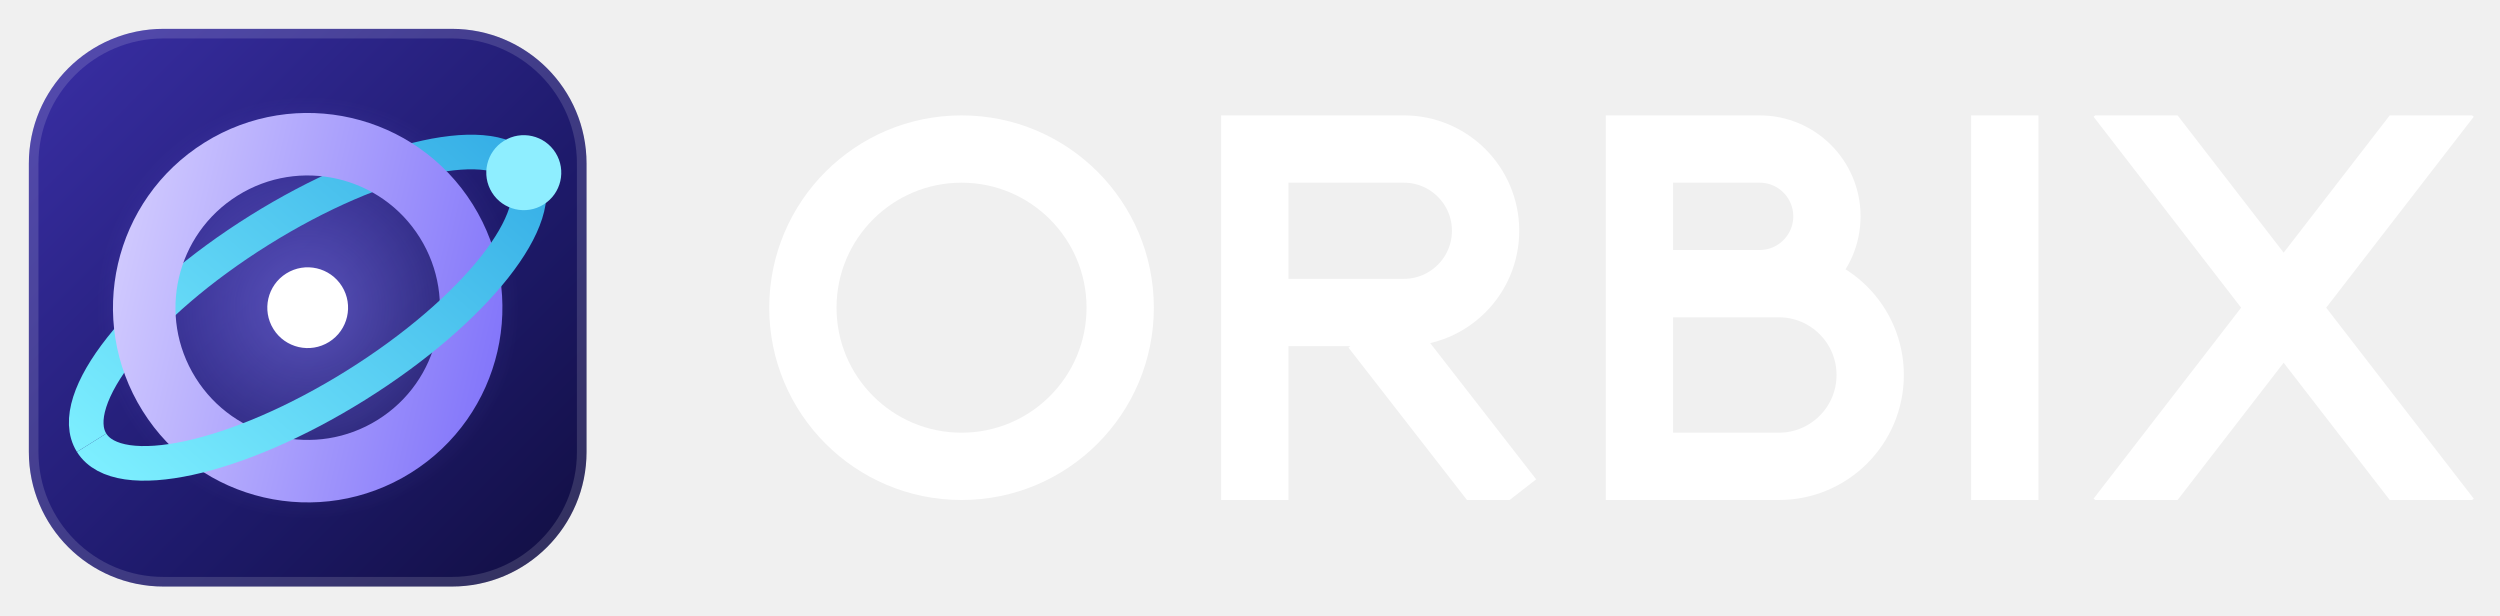
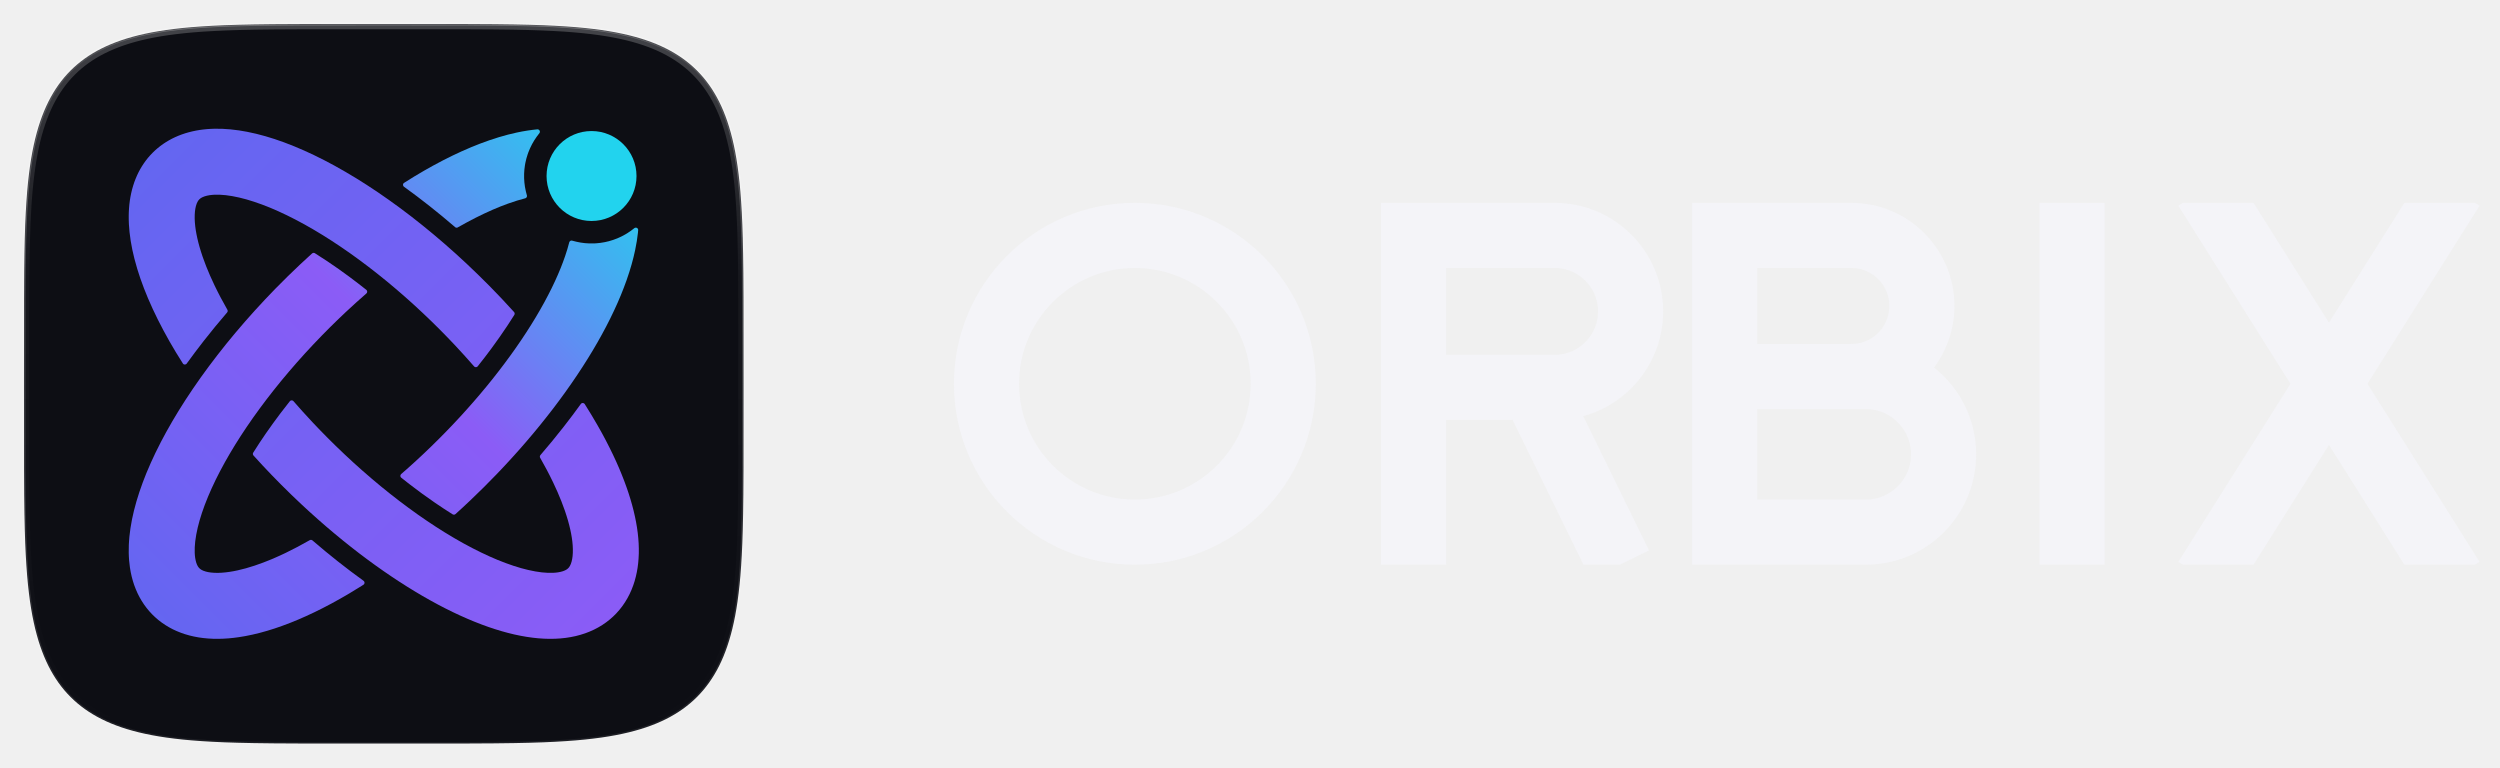
- <svg xmlns="http://www.w3.org/2000/svg" viewBox="0 0 260 64" width="260" height="64" role="img" aria-label="ORBIX">
-   <g>
-     <defs>
-       <linearGradient id="kt" x1="3" y1="3" x2="61" y2="61" gradientUnits="userSpaceOnUse">
-         <stop offset="0" stop-color="#3a2fa6" />
-         <stop offset=".6" stop-color="#1e1a6b" />
-         <stop offset="1" stop-color="#110e40" />
-       </linearGradient>
-       <linearGradient id="kr" x1="14" y1="14" x2="50" y2="50" gradientUnits="userSpaceOnUse">
-         <stop offset="0" stop-color="#d9d3ff" />
-         <stop offset="1" stop-color="#7a6cf9" />
-       </linearGradient>
-       <linearGradient id="ko" x1="6" y1="40" x2="58" y2="24" gradientUnits="userSpaceOnUse">
-         <stop offset="0" stop-color="#7defff" />
-         <stop offset="1" stop-color="#35aee6" />
-       </linearGradient>
-       <clipPath id="kf">
-         <rect x="-10" y="32" width="84" height="40" />
-       </clipPath>
-       <clipPath id="kb">
-         <rect x="-10" y="-10" width="84" height="42" />
-       </clipPath>
-       <radialGradient id="kh">
-         <stop offset="0" stop-color="#8f86ff" stop-opacity=".5" />
-         <stop offset="1" stop-color="#8f86ff" stop-opacity="0" />
-       </radialGradient>
-     </defs>
-     <rect x="3" y="3" width="58" height="58" rx="14" fill="url(#kt)" />
-     <rect x="3.5" y="3.5" width="57" height="57" rx="13.5" fill="none" stroke="#fff" stroke-opacity=".14" />
-     <circle cx="32" cy="32" r="22" fill="url(#kh)" />
-     <g transform="rotate(-32 32 32)">
-       <g clip-path="">
-         <g clip-path="url(#kb)">
-           <ellipse cx="32" cy="32" rx="26.5" ry="9.5" fill="none" stroke="url(#ko)" stroke-width="3.6" />
-         </g>
-       </g>
-       <circle cx="32" cy="32" r="17" fill="none" stroke="url(#kr)" stroke-width="6.5" />
-       <g clip-path="url(#kf)">
-         <ellipse cx="32" cy="32" rx="26.5" ry="9.5" fill="none" stroke="url(#ko)" stroke-width="3.6" />
-       </g>
-       <circle cx="32" cy="32" r="4.2" fill="#fff" />
-       <g transform="translate(32 32)">
-         <circle cx="26.50" cy="0.00" r="3.9" fill="#8eeeff" />
-       </g>
+ <svg xmlns="http://www.w3.org/2000/svg" viewBox="0 0 456 140" width="456" height="140">
+   <defs>
+     <linearGradient id="g1" gradientUnits="userSpaceOnUse" x1="96" y1="96" x2="416" y2="416">
+       <stop offset="0" stop-color="#6366f1" />
+       <stop offset="1" stop-color="#8b5cf6" />
+     </linearGradient>
+     <linearGradient id="g2" gradientUnits="userSpaceOnUse" x1="416" y1="96" x2="96" y2="416">
+       <stop offset="0" stop-color="#8b5cf6" />
+       <stop offset="1" stop-color="#6366f1" />
+     </linearGradient>
+     <linearGradient id="g3" gradientUnits="userSpaceOnUse" x1="96" y1="416" x2="416" y2="96">
+       <stop offset="0" stop-color="#6366f1" />
+       <stop offset="0.55" stop-color="#8b5cf6" />
+       <stop offset="1" stop-color="#22d3ee" />
+     </linearGradient>
+     <linearGradient id="hl" x1="0" y1="0" x2="0" y2="1">
+       <stop offset="0" stop-color="#fff" stop-opacity=".22" />
+       <stop offset=".35" stop-color="#fff" stop-opacity=".04" />
+       <stop offset="1" stop-color="#fff" stop-opacity="0" />
+     </linearGradient>
+     <linearGradient id="edge" x1="0" y1="0" x2="0" y2="1">
+       <stop offset="0" stop-color="#fff" stop-opacity=".28" />
+       <stop offset="1" stop-color="#fff" stop-opacity=".07" />
+     </linearGradient>
+   </defs>
+   <g transform="scale(0.2734375)">
+     <path d="M496 256L495.97 311.9L495.87 329.74L495.7 342.71L495.47 353.25L495.18 362.29L494.81 370.27L494.38 377.47L493.89 384.05L493.33 390.12L492.69 395.77L492 401.06L491.23 406.04L490.4 410.74L489.49 415.2L488.52 419.44L487.47 423.47L486.36 427.32L485.17 431L483.91 434.52L482.58 437.89L481.17 441.12L479.69 444.22L478.13 447.19L476.49 450.04L474.78 452.78L472.98 455.42L471.09 457.94L469.13 460.37L467.07 462.7L464.93 464.93L462.7 467.07L460.37 469.13L457.94 471.09L455.42 472.98L452.78 474.78L450.04 476.49L447.19 478.13L444.22 479.69L441.12 481.17L437.89 482.58L434.52 483.91L431 485.17L427.32 486.36L423.47 487.47L419.44 488.52L415.2 489.49L410.74 490.4L406.04 491.23L401.06 492L395.77 492.69L390.12 493.33L384.05 493.89L377.47 494.38L370.27 494.81L362.29 495.18L353.25 495.47L342.71 495.7L329.74 495.87L311.9 495.97L256 496L200.1 495.97L182.26 495.87L169.29 495.7L158.75 495.47L149.71 495.18L141.73 494.81L134.53 494.38L127.95 493.89L121.88 493.33L116.23 492.69L110.94 492L105.96 491.23L101.26 490.4L96.8 489.49L92.56 488.52L88.53 487.47L84.68 486.36L81 485.17L77.48 483.91L74.11 482.58L70.88 481.17L67.78 479.69L64.81 478.13L61.96 476.49L59.22 474.78L56.58 472.98L54.06 471.09L51.63 469.13L49.3 467.07L47.07 464.93L44.93 462.7L42.87 460.37L40.91 457.94L39.02 455.42L37.22 452.78L35.51 450.04L33.87 447.19L32.31 444.22L30.83 441.12L29.42 437.89L28.09 434.52L26.83 431L25.64 427.32L24.53 423.47L23.48 419.44L22.51 415.2L21.6 410.74L20.77 406.04L20 401.06L19.31 395.77L18.67 390.12L18.11 384.05L17.62 377.47L17.19 370.27L16.82 362.29L16.53 353.25L16.3 342.71L16.13 329.74L16.03 311.9L16 256L16.03 200.1L16.13 182.26L16.3 169.29L16.53 158.75L16.82 149.71L17.19 141.73L17.62 134.53L18.11 127.95L18.67 121.88L19.31 116.23L20 110.94L20.77 105.96L21.6 101.26L22.51 96.8L23.48 92.56L24.53 88.53L25.64 84.68L26.83 81L28.09 77.48L29.42 74.11L30.83 70.88L32.31 67.78L33.87 64.81L35.51 61.96L37.22 59.22L39.02 56.58L40.91 54.06L42.87 51.63L44.93 49.3L47.07 47.07L49.3 44.93L51.63 42.87L54.06 40.91L56.58 39.02L59.22 37.22L61.96 35.51L64.81 33.87L67.78 32.31L70.88 30.83L74.11 29.42L77.48 28.09L81 26.83L84.68 25.64L88.53 24.53L92.56 23.48L96.8 22.51L101.26 21.6L105.96 20.77L110.94 20L116.23 19.31L121.88 18.67L127.95 18.11L134.53 17.62L141.73 17.19L149.71 16.82L158.75 16.53L169.29 16.3L182.26 16.13L200.1 16.03L256 16L311.9 16.03L329.74 16.13L342.71 16.3L353.25 16.53L362.29 16.82L370.27 17.19L377.47 17.62L384.05 18.11L390.12 18.67L395.77 19.31L401.06 20L406.04 20.77L410.74 21.6L415.2 22.51L419.44 23.48L423.47 24.53L427.32 25.64L431 26.83L434.52 28.09L437.89 29.42L441.12 30.83L444.22 32.31L447.19 33.87L450.04 35.51L452.78 37.22L455.42 39.02L457.94 40.91L460.37 42.87L462.7 44.93L464.93 47.07L467.07 49.3L469.13 51.63L471.09 54.06L472.98 56.58L474.78 59.22L476.49 61.96L478.13 64.81L479.69 67.78L481.17 70.88L482.58 74.11L483.91 77.48L485.17 81L486.36 84.68L487.47 88.53L488.52 92.56L489.49 96.8L490.4 101.26L491.23 105.96L492 110.94L492.69 116.23L493.33 121.88L493.89 127.95L494.38 134.53L494.81 141.73L495.18 149.71L495.47 158.75L495.7 169.29L495.87 182.26L495.97 200.1Z" fill="#0d0e14" />
+     <path d="M494 256L493.97 311.43L493.87 329.13L493.71 341.99L493.48 352.44L493.18 361.4L492.82 369.32L492.4 376.46L491.91 382.98L491.35 389L490.72 394.6L490.03 399.85L489.27 404.79L488.44 409.45L487.55 413.87L486.58 418.07L485.55 422.07L484.44 425.89L483.26 429.54L482.01 433.03L480.69 436.37L479.3 439.57L477.83 442.65L476.28 445.6L474.66 448.43L472.95 451.14L471.17 453.75L469.3 456.26L467.35 458.67L465.32 460.98L463.19 463.19L460.98 465.32L458.67 467.35L456.26 469.3L453.75 471.17L451.14 472.95L448.43 474.66L445.6 476.28L442.65 477.83L439.57 479.3L436.37 480.69L433.03 482.01L429.54 483.26L425.89 484.44L422.07 485.55L418.07 486.58L413.87 487.55L409.45 488.44L404.79 489.27L399.85 490.03L394.6 490.72L389 491.35L382.98 491.91L376.46 492.4L369.32 492.82L361.4 493.18L352.44 493.48L341.99 493.71L329.13 493.87L311.43 493.97L256 494L200.57 493.97L182.87 493.87L170.01 493.71L159.56 493.48L150.6 493.18L142.68 492.82L135.54 492.4L129.02 491.91L123 491.35L117.4 490.72L112.15 490.03L107.21 489.27L102.55 488.44L98.13 487.55L93.93 486.58L89.93 485.55L86.11 484.44L82.46 483.26L78.97 482.01L75.63 480.69L72.43 479.3L69.35 477.83L66.4 476.28L63.57 474.66L60.86 472.95L58.25 471.17L55.74 469.3L53.33 467.35L51.02 465.32L48.81 463.19L46.68 460.98L44.65 458.67L42.7 456.26L40.83 453.75L39.05 451.14L37.34 448.43L35.72 445.6L34.17 442.65L32.7 439.57L31.31 436.37L29.99 433.03L28.74 429.54L27.56 425.89L26.45 422.07L25.42 418.07L24.45 413.87L23.56 409.45L22.73 404.79L21.97 399.85L21.28 394.6L20.65 389L20.09 382.98L19.6 376.46L19.18 369.32L18.82 361.4L18.52 352.44L18.29 341.99L18.13 329.13L18.03 311.43L18 256L18.03 200.57L18.13 182.87L18.29 170.01L18.52 159.56L18.82 150.6L19.18 142.68L19.6 135.54L20.09 129.02L20.65 123L21.28 117.4L21.97 112.15L22.73 107.21L23.56 102.55L24.45 98.13L25.42 93.93L26.45 89.93L27.56 86.11L28.74 82.46L29.99 78.97L31.31 75.63L32.7 72.43L34.17 69.35L35.72 66.4L37.34 63.57L39.05 60.86L40.83 58.25L42.7 55.74L44.65 53.33L46.68 51.02L48.81 48.81L51.02 46.68L53.33 44.65L55.74 42.7L58.25 40.83L60.86 39.05L63.57 37.34L66.4 35.72L69.35 34.17L72.43 32.7L75.63 31.31L78.97 29.99L82.46 28.74L86.11 27.56L89.93 26.45L93.93 25.42L98.13 24.45L102.55 23.56L107.21 22.73L112.15 21.97L117.4 21.28L123 20.65L129.02 20.09L135.54 19.6L142.68 19.18L150.6 18.82L159.56 18.52L170.01 18.29L182.87 18.13L200.57 18.03L256 18L311.43 18.03L329.13 18.13L341.99 18.29L352.44 18.52L361.4 18.82L369.32 19.18L376.46 19.6L382.98 20.09L389 20.65L394.6 21.28L399.85 21.97L404.79 22.73L409.45 23.56L413.87 24.45L418.07 25.42L422.07 26.45L425.89 27.56L429.54 28.74L433.03 29.99L436.37 31.31L439.57 32.7L442.65 34.17L445.6 35.72L448.43 37.34L451.14 39.05L453.75 40.83L456.26 42.7L458.67 44.65L460.98 46.68L463.19 48.81L465.32 51.02L467.35 53.33L469.3 55.74L471.17 58.25L472.95 60.86L474.66 63.57L476.28 66.4L477.83 69.35L479.3 72.43L480.69 75.63L482.01 78.97L483.26 82.46L484.44 86.11L485.55 89.93L486.58 93.93L487.55 98.13L488.44 102.55L489.27 107.21L490.03 112.15L490.72 117.4L491.35 123L491.91 129.02L492.4 135.54L492.82 142.68L493.18 150.6L493.48 159.56L493.71 170.01L493.87 182.87L493.97 200.57Z" fill="none" stroke="url(#hl)" stroke-width="3" />
+     <path d="M496 256L495.97 311.9L495.87 329.74L495.7 342.71L495.47 353.25L495.18 362.29L494.81 370.27L494.38 377.47L493.89 384.05L493.33 390.12L492.69 395.77L492 401.06L491.23 406.04L490.4 410.74L489.49 415.2L488.52 419.44L487.47 423.47L486.36 427.32L485.17 431L483.91 434.52L482.58 437.89L481.17 441.12L479.69 444.22L478.13 447.19L476.49 450.04L474.78 452.78L472.98 455.42L471.09 457.94L469.13 460.37L467.07 462.7L464.93 464.93L462.7 467.07L460.37 469.13L457.94 471.09L455.42 472.98L452.78 474.78L450.04 476.49L447.19 478.13L444.22 479.69L441.12 481.17L437.89 482.58L434.52 483.91L431 485.17L427.32 486.36L423.47 487.47L419.44 488.52L415.2 489.49L410.74 490.4L406.04 491.23L401.06 492L395.77 492.69L390.12 493.33L384.05 493.89L377.47 494.38L370.27 494.81L362.29 495.18L353.25 495.47L342.71 495.7L329.74 495.87L311.9 495.97L256 496L200.1 495.97L182.26 495.87L169.29 495.7L158.75 495.47L149.71 495.18L141.73 494.81L134.53 494.38L127.95 493.89L121.88 493.33L116.23 492.69L110.94 492L105.96 491.23L101.26 490.4L96.8 489.49L92.56 488.52L88.53 487.47L84.68 486.36L81 485.17L77.48 483.91L74.11 482.58L70.88 481.17L67.78 479.69L64.81 478.13L61.96 476.49L59.22 474.78L56.58 472.98L54.06 471.09L51.63 469.13L49.3 467.07L47.07 464.93L44.93 462.7L42.87 460.37L40.91 457.94L39.02 455.42L37.22 452.78L35.51 450.04L33.87 447.19L32.31 444.22L30.83 441.12L29.42 437.89L28.09 434.52L26.83 431L25.64 427.32L24.53 423.47L23.48 419.44L22.51 415.2L21.6 410.74L20.77 406.04L20 401.06L19.31 395.77L18.67 390.12L18.11 384.05L17.62 377.47L17.19 370.27L16.82 362.29L16.53 353.25L16.3 342.71L16.13 329.74L16.03 311.9L16 256L16.03 200.1L16.13 182.26L16.3 169.29L16.53 158.75L16.82 149.71L17.19 141.73L17.62 134.53L18.11 127.95L18.67 121.88L19.31 116.23L20 110.94L20.77 105.96L21.6 101.26L22.51 96.8L23.48 92.56L24.53 88.53L25.64 84.68L26.83 81L28.09 77.48L29.42 74.11L30.83 70.88L32.31 67.78L33.87 64.81L35.51 61.96L37.22 59.22L39.02 56.58L40.91 54.06L42.87 51.63L44.93 49.3L47.07 47.07L49.3 44.93L51.63 42.87L54.06 40.91L56.58 39.02L59.22 37.22L61.96 35.51L64.81 33.87L67.78 32.31L70.88 30.83L74.11 29.42L77.48 28.09L81 26.83L84.68 25.64L88.53 24.53L92.56 23.48L96.8 22.51L101.26 21.6L105.96 20.77L110.94 20L116.23 19.31L121.88 18.67L127.95 18.11L134.53 17.62L141.73 17.19L149.71 16.82L158.75 16.53L169.29 16.3L182.26 16.13L200.1 16.03L256 16L311.9 16.03L329.74 16.13L342.71 16.3L353.25 16.53L362.29 16.82L370.27 17.19L377.47 17.62L384.05 18.11L390.12 18.67L395.77 19.31L401.06 20L406.04 20.77L410.74 21.6L415.2 22.51L419.44 23.48L423.47 24.53L427.32 25.64L431 26.83L434.52 28.09L437.89 29.42L441.12 30.83L444.22 32.31L447.19 33.87L450.04 35.51L452.78 37.22L455.42 39.02L457.94 40.91L460.37 42.87L462.7 44.93L464.93 47.07L467.07 49.3L469.13 51.63L471.09 54.06L472.98 56.58L474.78 59.22L476.49 61.96L478.13 64.81L479.69 67.78L481.17 70.88L482.58 74.11L483.91 77.48L485.17 81L486.36 84.68L487.47 88.53L488.52 92.56L489.49 96.8L490.4 101.26L491.23 105.96L492 110.94L492.69 116.23L493.33 121.88L493.89 127.95L494.38 134.53L494.81 141.73L495.18 149.71L495.47 158.75L495.7 169.29L495.87 182.26L495.97 200.1Z" fill="none" stroke="url(#edge)" stroke-width="2" />
+     <path d="M168.92 301.93L168.73 302.36L168.67 302.83L168.76 303.3L168.98 303.72L175.11 310.42L181.26 316.9L187.5 323.26L194.46 330.12L200.9 336.25L206.15 341.1L212.05 346.39L217.38 351.05L222.73 355.58L228.75 360.54L234.15 364.85L239.56 369.06L244.99 373.14L250.43 377.11L255.87 380.95L261.3 384.66L266.08 387.82L271.49 391.28L276.85 394.57L281.59 397.39L286.89 400.4L292.2 403.3L296.87 405.73L302.06 408.3L306.67 410.47L311.78 412.74L316.32 414.64L321.33 416.6L325.72 418.19L330.16 419.67L334.48 420.99L338.76 422.17L343 423.21L347.2 424.09L351.26 424.81L355.38 425.39L359 425.78L362.93 426.04L366.52 426.14L370.37 426.08L373.77 425.88L377.3 425.51L380.65 424.99L383.97 424.31L387.06 423.5L390.28 422.48L393.13 421.39L396.24 420L399.07 418.52L401.74 416.92L404.37 415.11L406.83 413.18L408.99 411.27L411.05 409.23L413.18 406.83L415.11 404.37L416.92 401.73L418.52 399.07L420 396.24L421.26 393.45L422.48 390.28L423.35 387.59L424.17 384.52L424.78 381.76L425.3 378.81L425.71 375.62L425.96 372.64L426.12 369.24L426.13 365.81L426.02 362.49L425.78 359L425.41 355.49L424.91 351.85L424.3 348.29L423.58 344.71L422.63 340.58L421.66 336.84L420.6 333.16L419.27 328.91L417.97 325.1L416.36 320.7L414.64 316.32L413.02 312.42L411.04 307.91L408.93 303.37L406.69 298.79L404.02 293.57L401.51 288.88L398.54 283.6L394.57 276.85L390.07 269.57L389.76 269.22L389.23 268.91L388.77 268.83L388.3 268.89L387.87 269.07L387.52 269.38L382.02 276.85L376.15 284.51L368.42 294.16L360.5 303.56L360.26 303.94L360.13 304.38L360.13 304.83L360.26 305.27L364.76 313.45L366.78 317.36L368.95 321.76L371.89 328.17L374.46 334.34L376.82 340.71L377.9 344L378.86 347.17L379.69 350.22L380.39 353.15L380.97 355.94L381.43 358.6L381.77 361.1L382.02 363.78L382.13 366.23L382.11 368.73L381.96 370.93L381.69 372.83L381.3 374.6L380.76 376.25L380.19 377.46L379.59 378.4L378.88 379.18L378 379.87L376.91 380.47L375.5 381.03L373.95 381.46L372.25 381.79L370.71 381.98L369 382.1L365.35 382.1L361.46 381.81L357.11 381.18L352.33 380.2L347.62 378.99L342.61 377.45L337.33 375.6L331.8 373.44L326.59 371.19L320.67 368.42L315.14 365.64L308.9 362.3L303.11 359L296.64 355.11L290.67 351.33L284.64 347.33L278.55 343.12L272.44 338.71L266.3 334.11L260.15 329.32L254.01 324.37L247.9 319.25L241.81 313.98L235.77 308.57L229.8 303.03L223.89 297.37L218.65 292.19L213.49 286.93L208.41 281.61L201.8 274.42L195.77 267.61L195.54 267.4L195.14 267.17L194.68 267.07L194.22 267.1L193.78 267.27L193.41 267.55L186.86 275.98L182.04 282.51L177.44 289L173.1 295.42ZM117.4 235.11L122.12 242.67L122.49 242.96L122.77 243.09L123.23 243.17L123.85 243.06L124.25 242.84L124.48 242.62L129.98 235.15L135.85 227.49L143.58 217.84L151.5 208.44L151.74 208.06L151.87 207.62L151.87 207.17L151.74 206.73L147.24 198.55L145.22 194.64L143.05 190.24L140.11 183.83L137.54 177.66L135.18 171.29L134.1 168L133.14 164.83L132.31 161.78L131.61 158.85L131.03 156.06L130.57 153.4L130.23 150.9L129.98 148.22L129.87 145.77L129.89 143.27L130.04 141.07L130.31 139.17L130.7 137.4L131.24 135.75L131.81 134.54L132.41 133.6L133.12 132.82L134 132.13L135.09 131.53L136.5 130.97L138.05 130.54L139.75 130.21L141.29 130.02L143 129.9L146.65 129.9L150.54 130.19L154.89 130.82L159.67 131.8L164.38 133.01L169.39 134.55L174.67 136.4L180.2 138.56L185.41 140.81L191.33 143.58L196.86 146.36L203.1 149.7L208.89 153L215.36 156.89L221.33 160.67L227.36 164.67L233.45 168.88L239.56 173.29L245.7 177.89L251.85 182.68L257.99 187.63L264.1 192.75L270.19 198.02L276.23 203.43L282.2 208.97L288.11 214.63L293.35 219.81L298.51 225.07L303.59 230.39L310.2 237.58L316.23 244.39L316.46 244.6L316.86 244.83L317.32 244.93L317.78 244.9L318.22 244.73L318.59 244.45L323.32 238.41L327.8 232.46L333.33 224.77L338.52 217.16L343.08 210.07L343.27 209.64L343.31 209.01L343.18 208.55L342.92 208.15L334.43 198.96L326.41 190.66L318.79 183.1L311.1 175.75L303.91 169.14L296.61 162.68L289.27 156.42L281.87 150.35L274.44 144.48L266.97 138.83L259.53 133.44L252.06 128.25L244.6 123.32L237.81 119.04L230.45 114.64L223.12 110.49L216.45 106.95L209.28 103.38L202.79 100.38L196.32 97.62L189.41 94.93L183.16 92.75L176.99 90.85L170.9 89.24L164.9 87.93L159.45 86.99L153.7 86.29L148.36 85.93L143.18 85.87L140.5 85.97L138.07 86.13L135.43 86.4L133.19 86.7L130.79 87.11L128.22 87.65L125.84 88.25L123.66 88.88L121.19 89.71L119.07 90.52L116.79 91.51L114.73 92.51L112.72 93.6L110.75 94.77L108.83 96.03L106.96 97.39L105.17 98.82L103.43 100.34L101.76 101.94L100.17 103.62L98.66 105.35L97.24 107.16L95.9 109.03L94.64 110.96L93.48 112.92L92.4 114.94L91.42 116.99L90.4 119.39L89.59 121.52L88.82 123.87L88.1 126.38L87.53 128.76L87.01 131.34L86.62 133.74L86.29 136.38L86.08 138.8L85.92 141.47L85.86 143.91L85.88 146.63L85.98 149.51L86.41 154.87L87.19 160.74L88.29 166.69L89.7 172.72L91.56 179.37L93.59 185.65L96.1 192.5L98.71 198.94L101.83 205.98L105.28 213.16L109.03 220.41L113.07 227.74Z" fill="url(#g1)" fill-rule="evenodd" />
+     <path d="M267.61 316.23L267.23 316.72L267.07 317.32L267.14 317.93L267.44 318.47L273 322.86L281.32 329.11L290.17 335.37L296 339.28L301.76 342.98L302.21 343.23L302.83 343.33L303.3 343.24L303.85 342.92L308.49 338.68L313.68 333.82L322.63 325.13L331.36 316.26L336.28 311.07L341.67 305.22L346.42 299.93L351.05 294.62L356.12 288.63L360.54 283.25L364.85 277.85L369.06 272.44L373.17 266.97L377.13 261.54L381.42 255.45L385.11 250.02L388.7 244.56L392.12 239.16L395.41 233.77L398.52 228.45L401.53 223.07L404.37 217.77L407.05 212.5L409.57 207.27L411.93 202.09L414.12 196.96L416.14 191.87L418 186.83L419.84 181.3L421.32 176.38L422.61 171.51L423.71 166.69L424.81 160.74L425.54 155.33L425.72 153.29L425.54 152.7L425.26 152.32L424.89 152.05L424.45 151.89L423.99 151.86L423.54 151.97L423.13 152.2L420.79 153.99L418.37 155.61L417.08 156.38L414.48 157.77L411.8 158.99L409.05 160.02L406.23 160.88L403.36 161.54L400.45 162.02L397.55 162.31L396.05 162.38L393.13 162.38L390.2 162.19L387.28 161.81L384.39 161.23L381.39 160.46L380.76 160.54L380.34 160.76L380.1 160.97L379.76 161.51L378.47 166.17L376.98 170.81L375.6 174.67L374.06 178.67L372.12 183.3L370.22 187.54L367.89 192.43L365.64 196.86L362.93 201.96L360.35 206.56L357.27 211.82L354.37 216.55L350.94 221.93L347.74 226.76L343.98 232.23L340.5 237.11L336.43 242.63L332.69 247.55L328.35 253.08L324.37 257.99L319.77 263.49L315.57 268.37L311.29 273.21L306.92 278.03L301.91 283.39L297.37 288.11L292.77 292.77L287.52 297.94L282.8 302.47L277.43 307.47L272.61 311.83ZM276.21 117.81L269.33 122.12L269.04 122.49L268.91 122.77L268.83 123.23L268.94 123.85L269.07 124.13L269.38 124.48L278.19 130.99L286.6 137.49L294.9 144.19L303.68 151.59L304.08 151.8L304.38 151.87L304.83 151.87L305.13 151.8L311.75 148.15L317.36 145.22L322.84 142.54L328.69 139.88L333.83 137.74L338.79 135.86L344.91 133.81L350.49 132.24L350.78 132.1L351.14 131.79L351.46 131.24L351.54 130.61L350.77 127.61L350.19 124.72L349.81 121.8L349.62 118.87L349.62 115.92L349.81 113.01L350.19 110.09L350.46 108.62L351.12 105.77L351.98 102.95L352.48 101.54L353.6 98.85L354.91 96.18L356.39 93.63L358.01 91.21L359.97 88.61L360.14 88.01L360.11 87.55L360.02 87.25L359.68 86.74L359.3 86.46L358.86 86.3L358.4 86.28L355.38 86.61L351.85 87.1L348.29 87.7L344.71 88.42L338.76 89.83L332.63 91.56L326.42 93.57L320.07 95.88L314.34 98.17L307.97 100.94L302.06 103.7L295.51 106.97L288.93 110.47L282.88 113.87ZM208.44 360.5L208.06 360.26L207.62 360.13L207.17 360.13L206.73 360.26L198.55 364.76L190.79 368.69L187.01 370.47L183.31 372.12L179.69 373.64L175.67 375.23L169.87 377.3L163.95 379.11L158.44 380.48L155.67 381.04L153.03 381.48L150.55 381.8L147.91 382.04L145.48 382.14L143.01 382.1L140.84 381.93L138.97 381.66L137.25 381.26L135.62 380.71L134.45 380.14L133.48 379.5L132.72 378.78L132.04 377.87L131.43 376.71L130.92 375.36L130.5 373.77L130.18 372.04L130 370.48L129.89 368.74L129.91 365.04L130.23 361.11L130.89 356.72L131.89 351.92L133.14 347.17L134.7 342.14L136.58 336.83L138.78 331.29L141.05 326.06L143.84 320.12L146.65 314.57L150.02 308.33L153.34 302.53L156.89 296.64L160.67 290.67L164.67 284.64L168.88 278.55L173.29 272.44L177.89 266.3L182.68 260.15L187.63 254.01L192.75 247.9L198.02 241.81L203.43 235.77L208.97 229.8L214.63 223.89L219.81 218.65L225.07 213.49L230.39 208.41L237.58 201.8L244.39 195.77L244.69 195.42L244.83 195.14L244.93 194.68L244.9 194.22L244.73 193.78L244.45 193.41L239 189.14L233.05 184.64L225.95 179.5L218.32 174.26L210.07 168.92L209.64 168.73L209.17 168.67L208.7 168.76L208.15 169.08L200.28 176.33L191.93 184.34L183.74 192.54L176.94 199.63L169.74 207.43L163.26 214.72L156.98 222.06L150.89 229.45L145.01 236.89L139.34 244.35L133.92 251.79L128.72 259.26L123.76 266.72L119.07 274.15L115.01 280.92L110.86 288.22L107.29 294.89L103.7 302.06L100.65 308.62L97.64 315.62L95.17 321.96L92.94 328.29L91.01 334.48L89.37 340.58L88.04 346.51L87.01 352.44L86.33 357.84L86.09 360.75L85.93 363.51L85.87 368.66L85.95 371.1L86.12 373.76L86.65 378.43L87.18 381.58L87.82 384.52L88.65 387.59L89.52 390.28L90.61 393.13L91.75 395.73L93.04 398.28L94.47 400.77L96.03 403.17L97.74 405.49L99.57 407.71L101.53 409.83L103.43 411.66L105.61 413.55L107.89 415.3L110.27 416.92L112.72 418.4L115.24 419.75L117.83 420.95L120.65 422.09L123.33 423.02L126.39 423.9L129.32 424.59L132.45 425.18L135.43 425.6L138.79 425.92L142.05 426.1L145.47 426.14L148.93 426.05L152.41 425.83L155.92 425.48L159.45 425.01L163.71 424.3L168.5 423.32L173.33 422.15L178.22 420.79L183.16 419.25L188.16 417.52L193.77 415.41L198.94 413.29L204.09 411.03L209.88 408.33L215.18 405.7L221.12 402.59L227.11 399.28L233.14 395.78L241.22 390.83L242.55 389.98L242.88 389.64L243.13 389.07L243.16 388.61L243 388.01L242.62 387.52L233.81 381.01L225.4 374.51L217.1 367.81Z" fill="url(#g3)" fill-rule="evenodd" />
+     <circle cx="394.59" cy="117.41" r="30" fill="#22d3ee" />
+   </g>
+   <clipPath id="wc">
+     <rect x="-4" y="0" width="440" height="100" />
+   </clipPath>
+   <g transform="translate(174 37.0) scale(0.66)" clip-path="url(#wc)">
+     <g transform="translate(0 0)">
+       <circle cx="50" cy="50" r="41" fill="none" stroke="#f4f4f8" stroke-width="18" />
    </g>
-   </g>
-   <defs>
-     <clipPath id="wmclip">
-       <rect x="-5" y="0" width="190" height="40" />
-     </clipPath>
-   </defs>
-   <g transform="translate(80 12)">
-     <g fill="none" stroke="#ffffff" stroke-width="7" clip-path="url(#wmclip)">
-       <circle cx="20" cy="20" r="16.5" pathLength="1" />
-       <path d="M50.5 0V40M50.5 3.5H66a8.5 8.5 0 0 1 0 17H50.5" pathLength="1" />
-       <path d="M63 22L77 40" pathLength="1" />
-       <path d="M90.5 0V40M90.5 3.5H103a7 7 0 0 1 0 14H90.5M90.5 17.5H105a9.5 9.5 0 0 1 0 19H90.5" pathLength="1" />
-       <path d="M128.5 0V40" pathLength="1" />
-       <path d="M140.5 -2L174.5 42" pathLength="1" />
-       <path d="M174.5 -2L140.5 42" pathLength="1" />
+     <g transform="translate(118 0)">
+       <path d="M9 0V100M9 9H48A21 21 0 0 1 48 51H9M42 51L66 100" fill="none" stroke="#f4f4f8" stroke-width="18" stroke-linejoin="miter" />
+     </g>
+     <g transform="translate(204 0)">
+       <path d="M9 0V100M9 9H44A19.5 19.5 0 0 1 44 48H9M9 48H48A21.5 21.5 0 0 1 48 91H9" fill="none" stroke="#f4f4f8" stroke-width="18" stroke-linejoin="miter" />
+     </g>
+     <g transform="translate(300 0)">
+       <path d="M9 0V100" fill="none" stroke="#f4f4f8" stroke-width="18" />
+     </g>
+     <g transform="translate(338 0)">
+       <path d="M8 -4L76 104M76 -4L8 104" fill="none" stroke="#f4f4f8" stroke-width="18" />
    </g>
  </g>
</svg>
